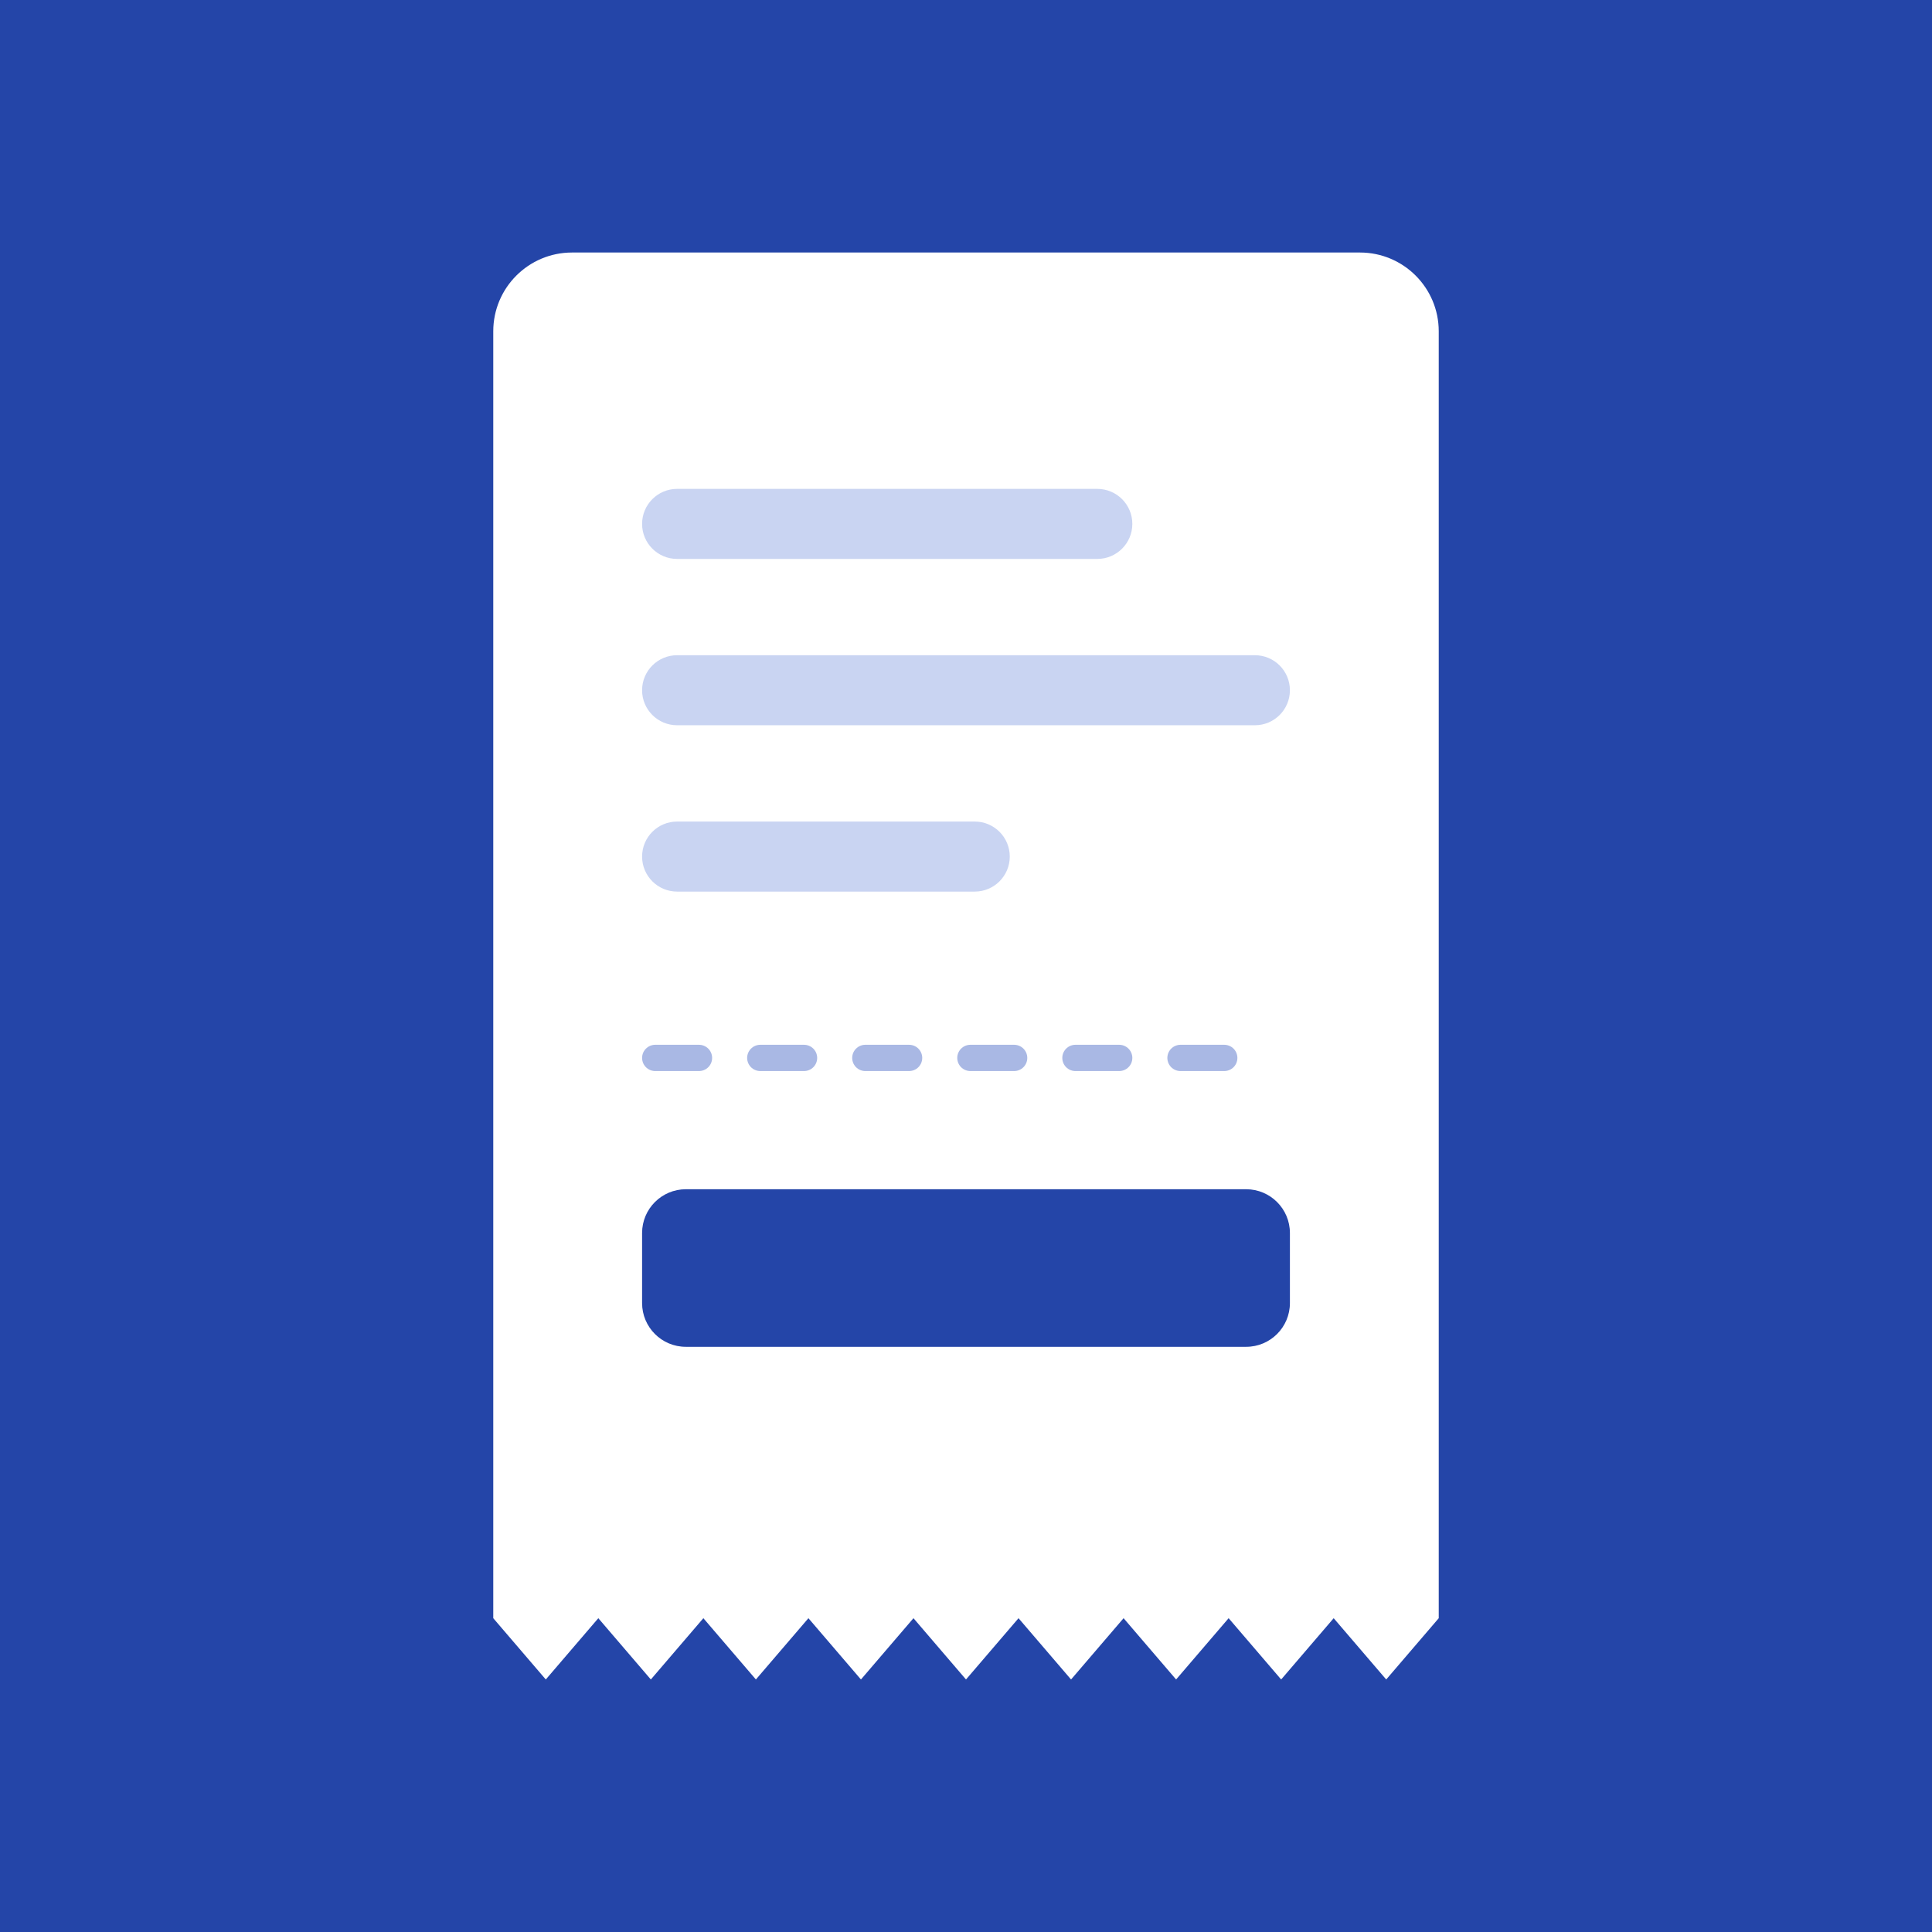
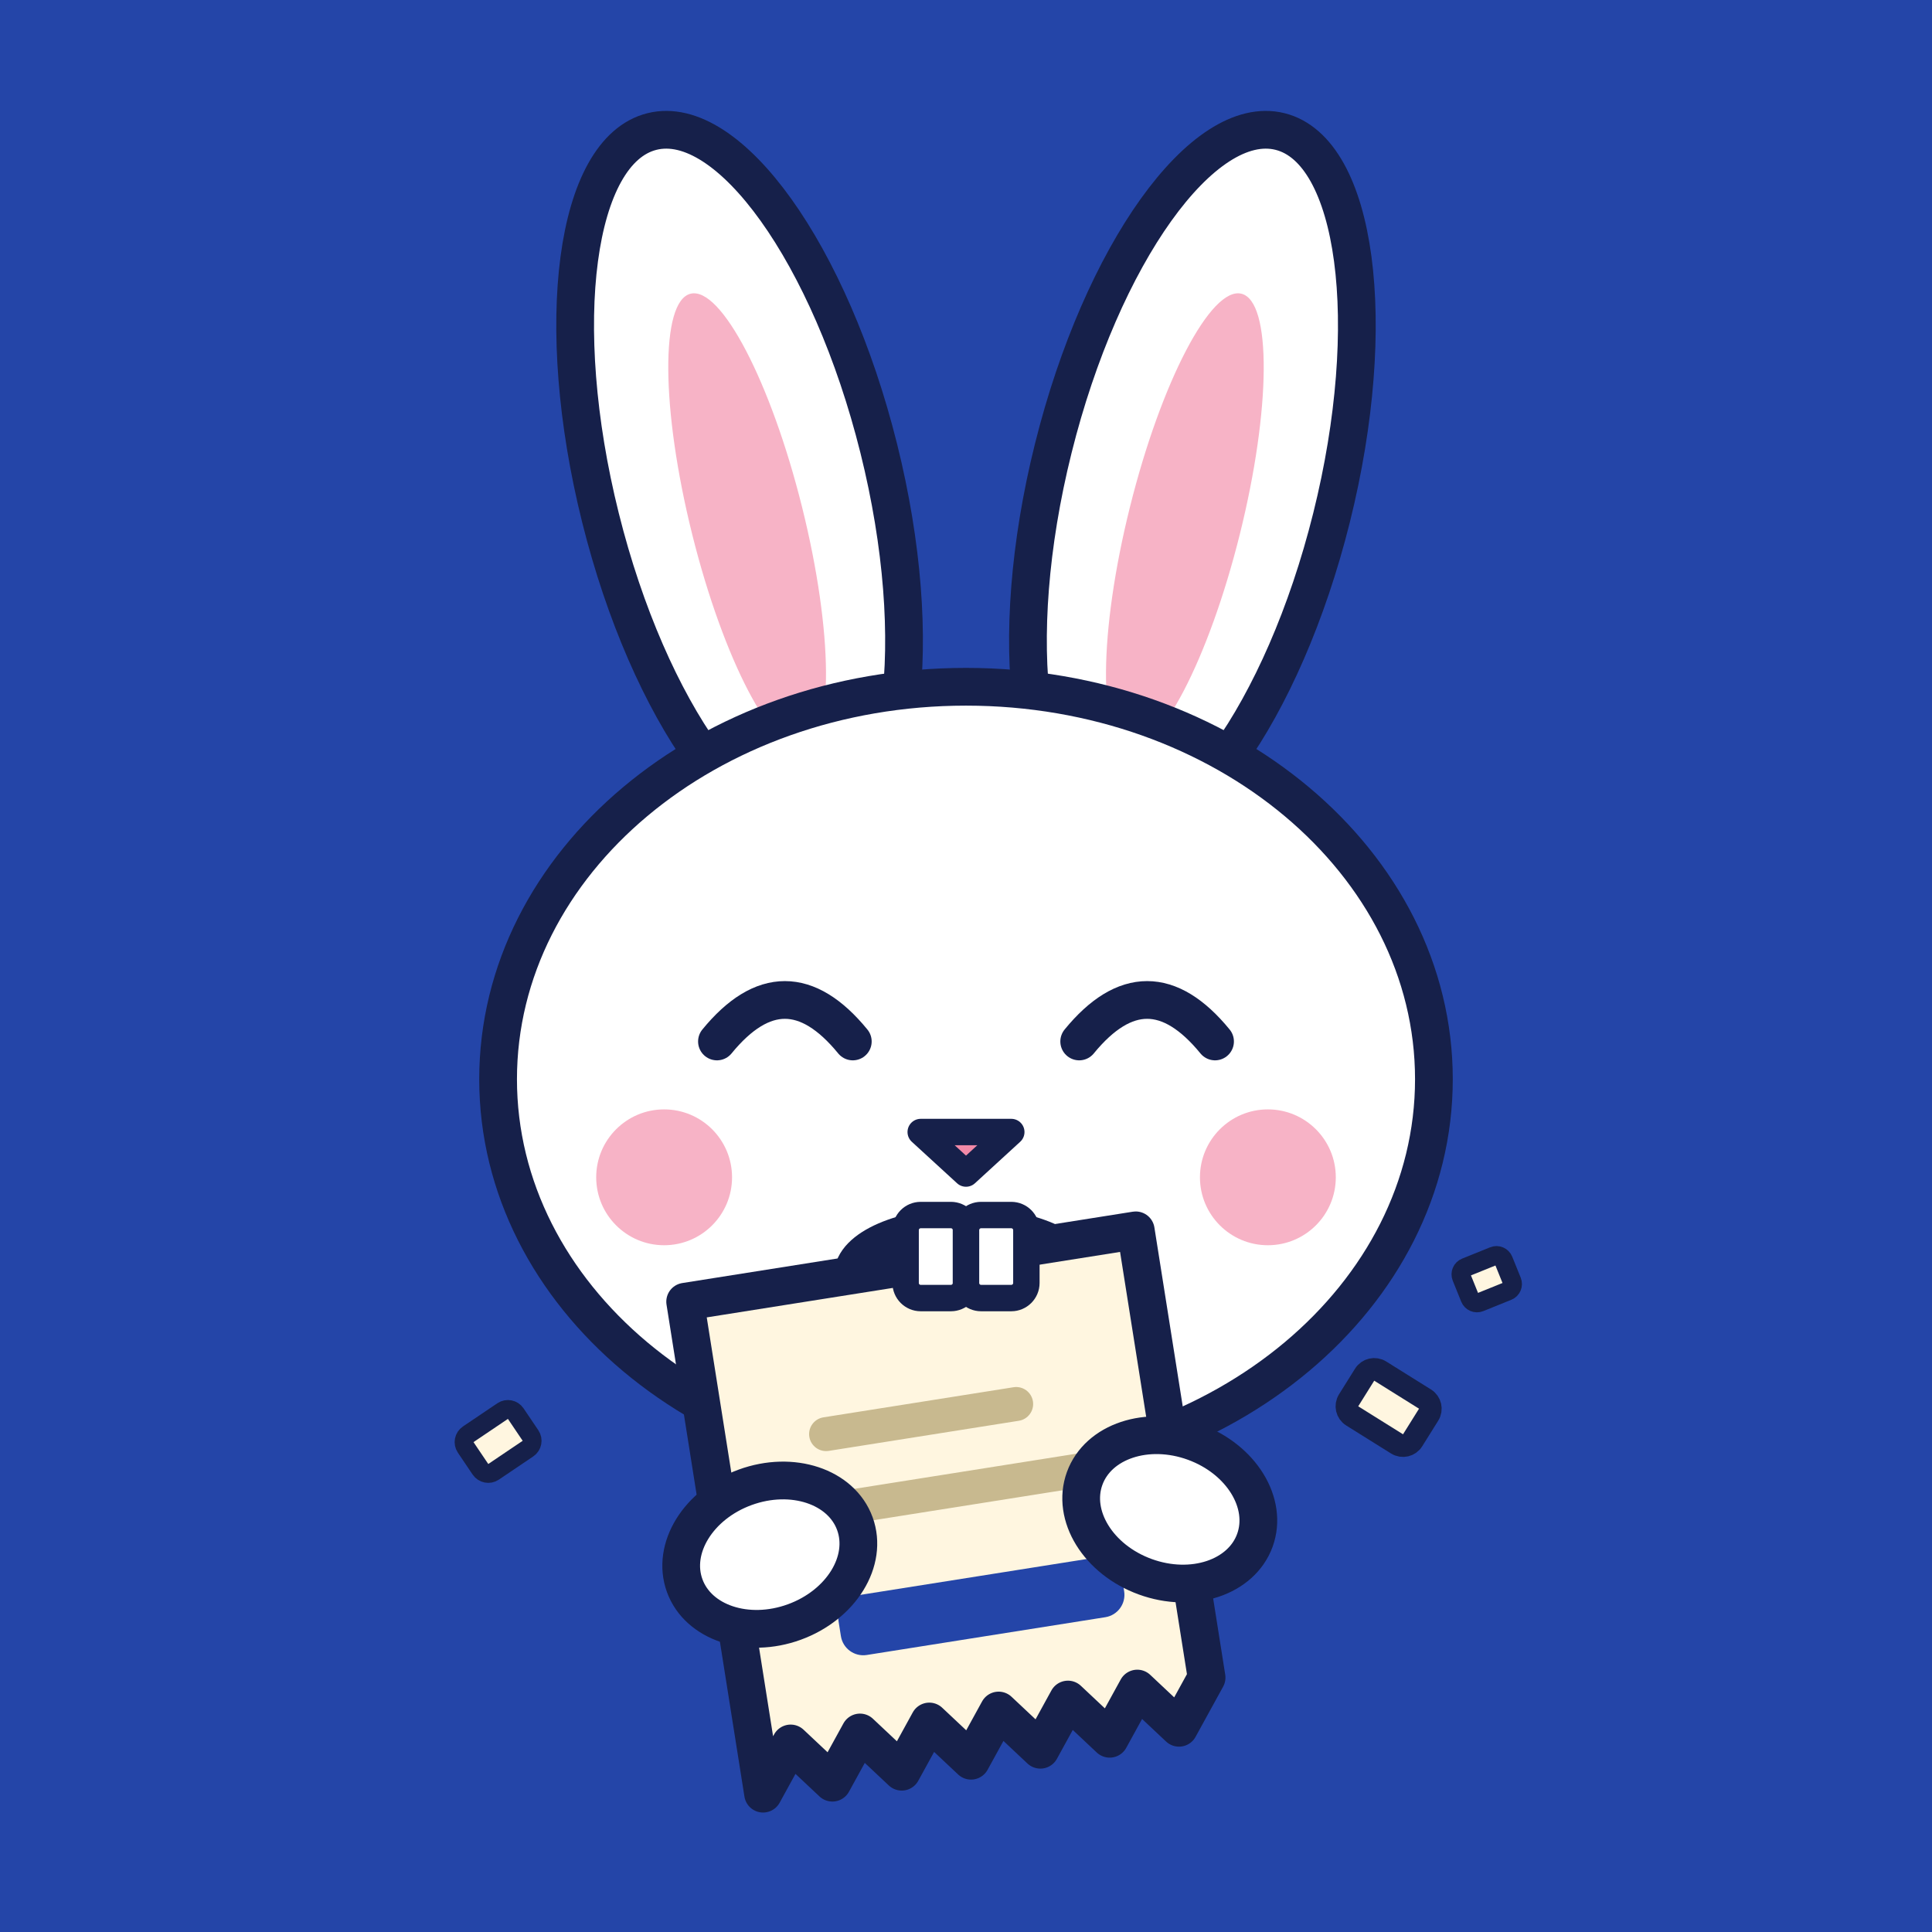
<svg xmlns="http://www.w3.org/2000/svg" viewBox="0 0 512 512">
  <rect width="512" height="512" fill="#2445a8" />
-   <g transform="translate(256 256) scale(1.16) translate(-256 -255)">
-     <path d="M166 92h180a18 18 0 0 1 18 18v294l-12 14-12-14-12 14-12-14-12 14-12-14-12 14-12-14-12 14-12-14-12 14-12-14-12 14-12-14-12 14-12-14-12 14-12-14V110a18 18 0 0 1 18-18z" fill="#ffffff" />
-     <rect x="182" y="146" width="112" height="16" rx="8" fill="#c9d4f2" />
-     <rect x="182" y="184" width="148" height="16" rx="8" fill="#c9d4f2" />
-     <rect x="182" y="222" width="84" height="16" rx="8" fill="#c9d4f2" />
-     <line x1="185" y1="276" x2="327" y2="276" stroke="#a9b8e4" stroke-width="6" stroke-linecap="round" stroke-dasharray="10 14" />
-     <rect x="182" y="306" width="148" height="36" rx="10" fill="#2445a8" />
+   <g id="bunny" stroke="#16204a" stroke-width="10" stroke-linejoin="round" stroke-linecap="round">
+     <ellipse cx="196" cy="128" rx="38" ry="96" transform="rotate(-14 196 128)" fill="#ffffff" />
+     <ellipse cx="316" cy="128" rx="38" ry="96" transform="rotate(14 316 128)" fill="#ffffff" />
+     <ellipse cx="198" cy="138" rx="15" ry="62" transform="rotate(-14 198 138)" fill="#f7b3c6" stroke="none" />
+     <ellipse cx="314" cy="138" rx="15" ry="62" transform="rotate(14 314 138)" fill="#f7b3c6" stroke="none" />
+     <ellipse cx="256" cy="286" rx="124" ry="104" fill="#ffffff" />
+     <circle cx="176" cy="312" r="18" fill="#f7b3c6" stroke="none" />
+     <circle cx="336" cy="312" r="18" fill="#f7b3c6" stroke="none" />
+     <path d="M190 276q18-22 36 0M286 276q18-22 36 0" fill="none" />
+     <path d="M244 300h24l-12 11z" fill="#f28aa8" stroke-width="7" />
+     <ellipse cx="256" cy="338" rx="30" ry="13" fill="#16204a" />
+     <g transform="rotate(-9 256 400)">
+       <path d="M200 334h112v120l-9.3 12-9.3-12-9.3 12-9.3-12-9.3 12-9.3-12-9.3 12-9.3-12-9.3 12-9.3-12-9.3 12-9.3-12-9.3 12V334z" fill="#fff6e0" />
+       <rect x="218" y="370" width="60" height="9" rx="4.5" fill="#c8b98f" stroke="none" />
+       <rect x="218" y="390" width="76" height="9" rx="4.5" fill="#c8b98f" stroke="none" />
+       <rect x="218" y="418" width="76" height="16" rx="6" fill="#2445a8" stroke="none" />
+     </g>
+     <rect x="240" y="322" width="16" height="22" rx="4" fill="#ffffff" stroke-width="7" />
+     <rect x="256" y="322" width="16" height="22" rx="4" fill="#ffffff" stroke-width="7" />
+     <ellipse cx="204" cy="412" rx="24" ry="19" transform="rotate(-20 204 412)" fill="#ffffff" />
+     <ellipse cx="310" cy="400" rx="24" ry="19" transform="rotate(20 310 400)" fill="#ffffff" />
+     <rect x="358" y="366" width="20" height="14" rx="3" transform="rotate(32 368 373)" fill="#fff6e0" stroke-width="6" />
+     <rect x="388" y="334" width="12" height="10" rx="2" transform="rotate(-22 394 339)" fill="#fff6e0" stroke-width="5" />
+     <rect x="124" y="376" width="16" height="12" rx="2.5" transform="rotate(-34 132 382)" fill="#fff6e0" stroke-width="5" />
  </g>
</svg>
